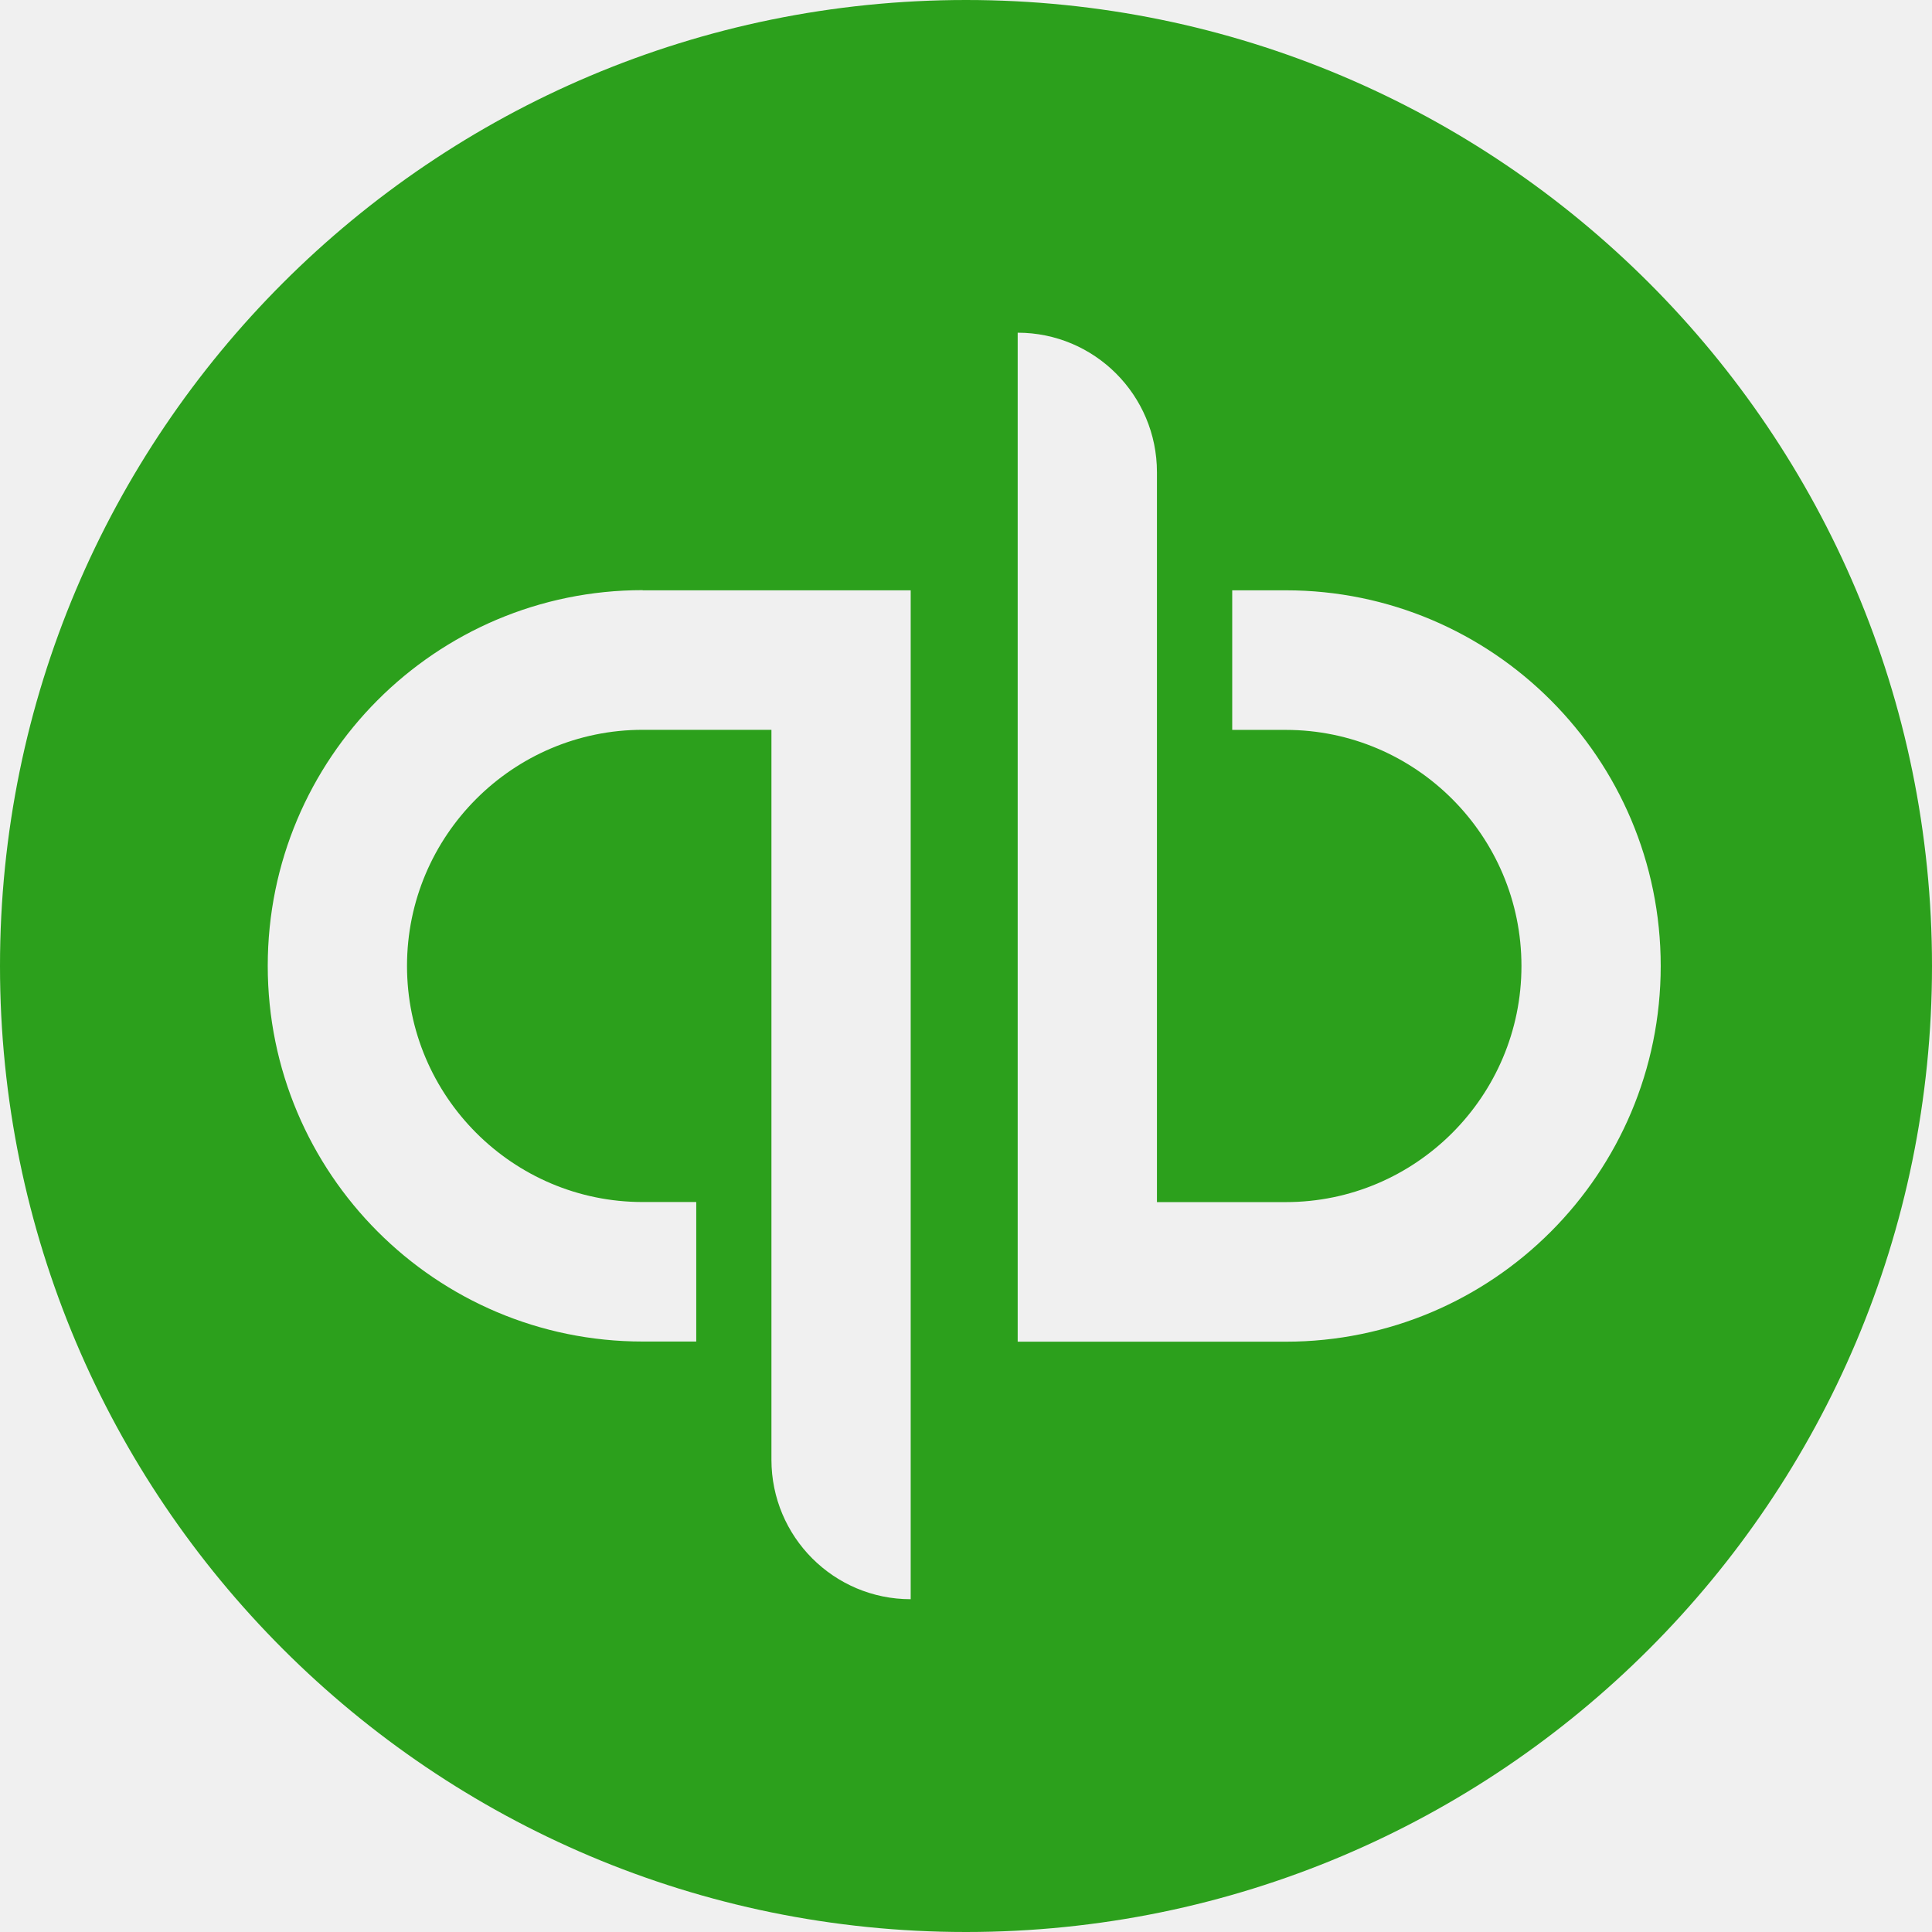
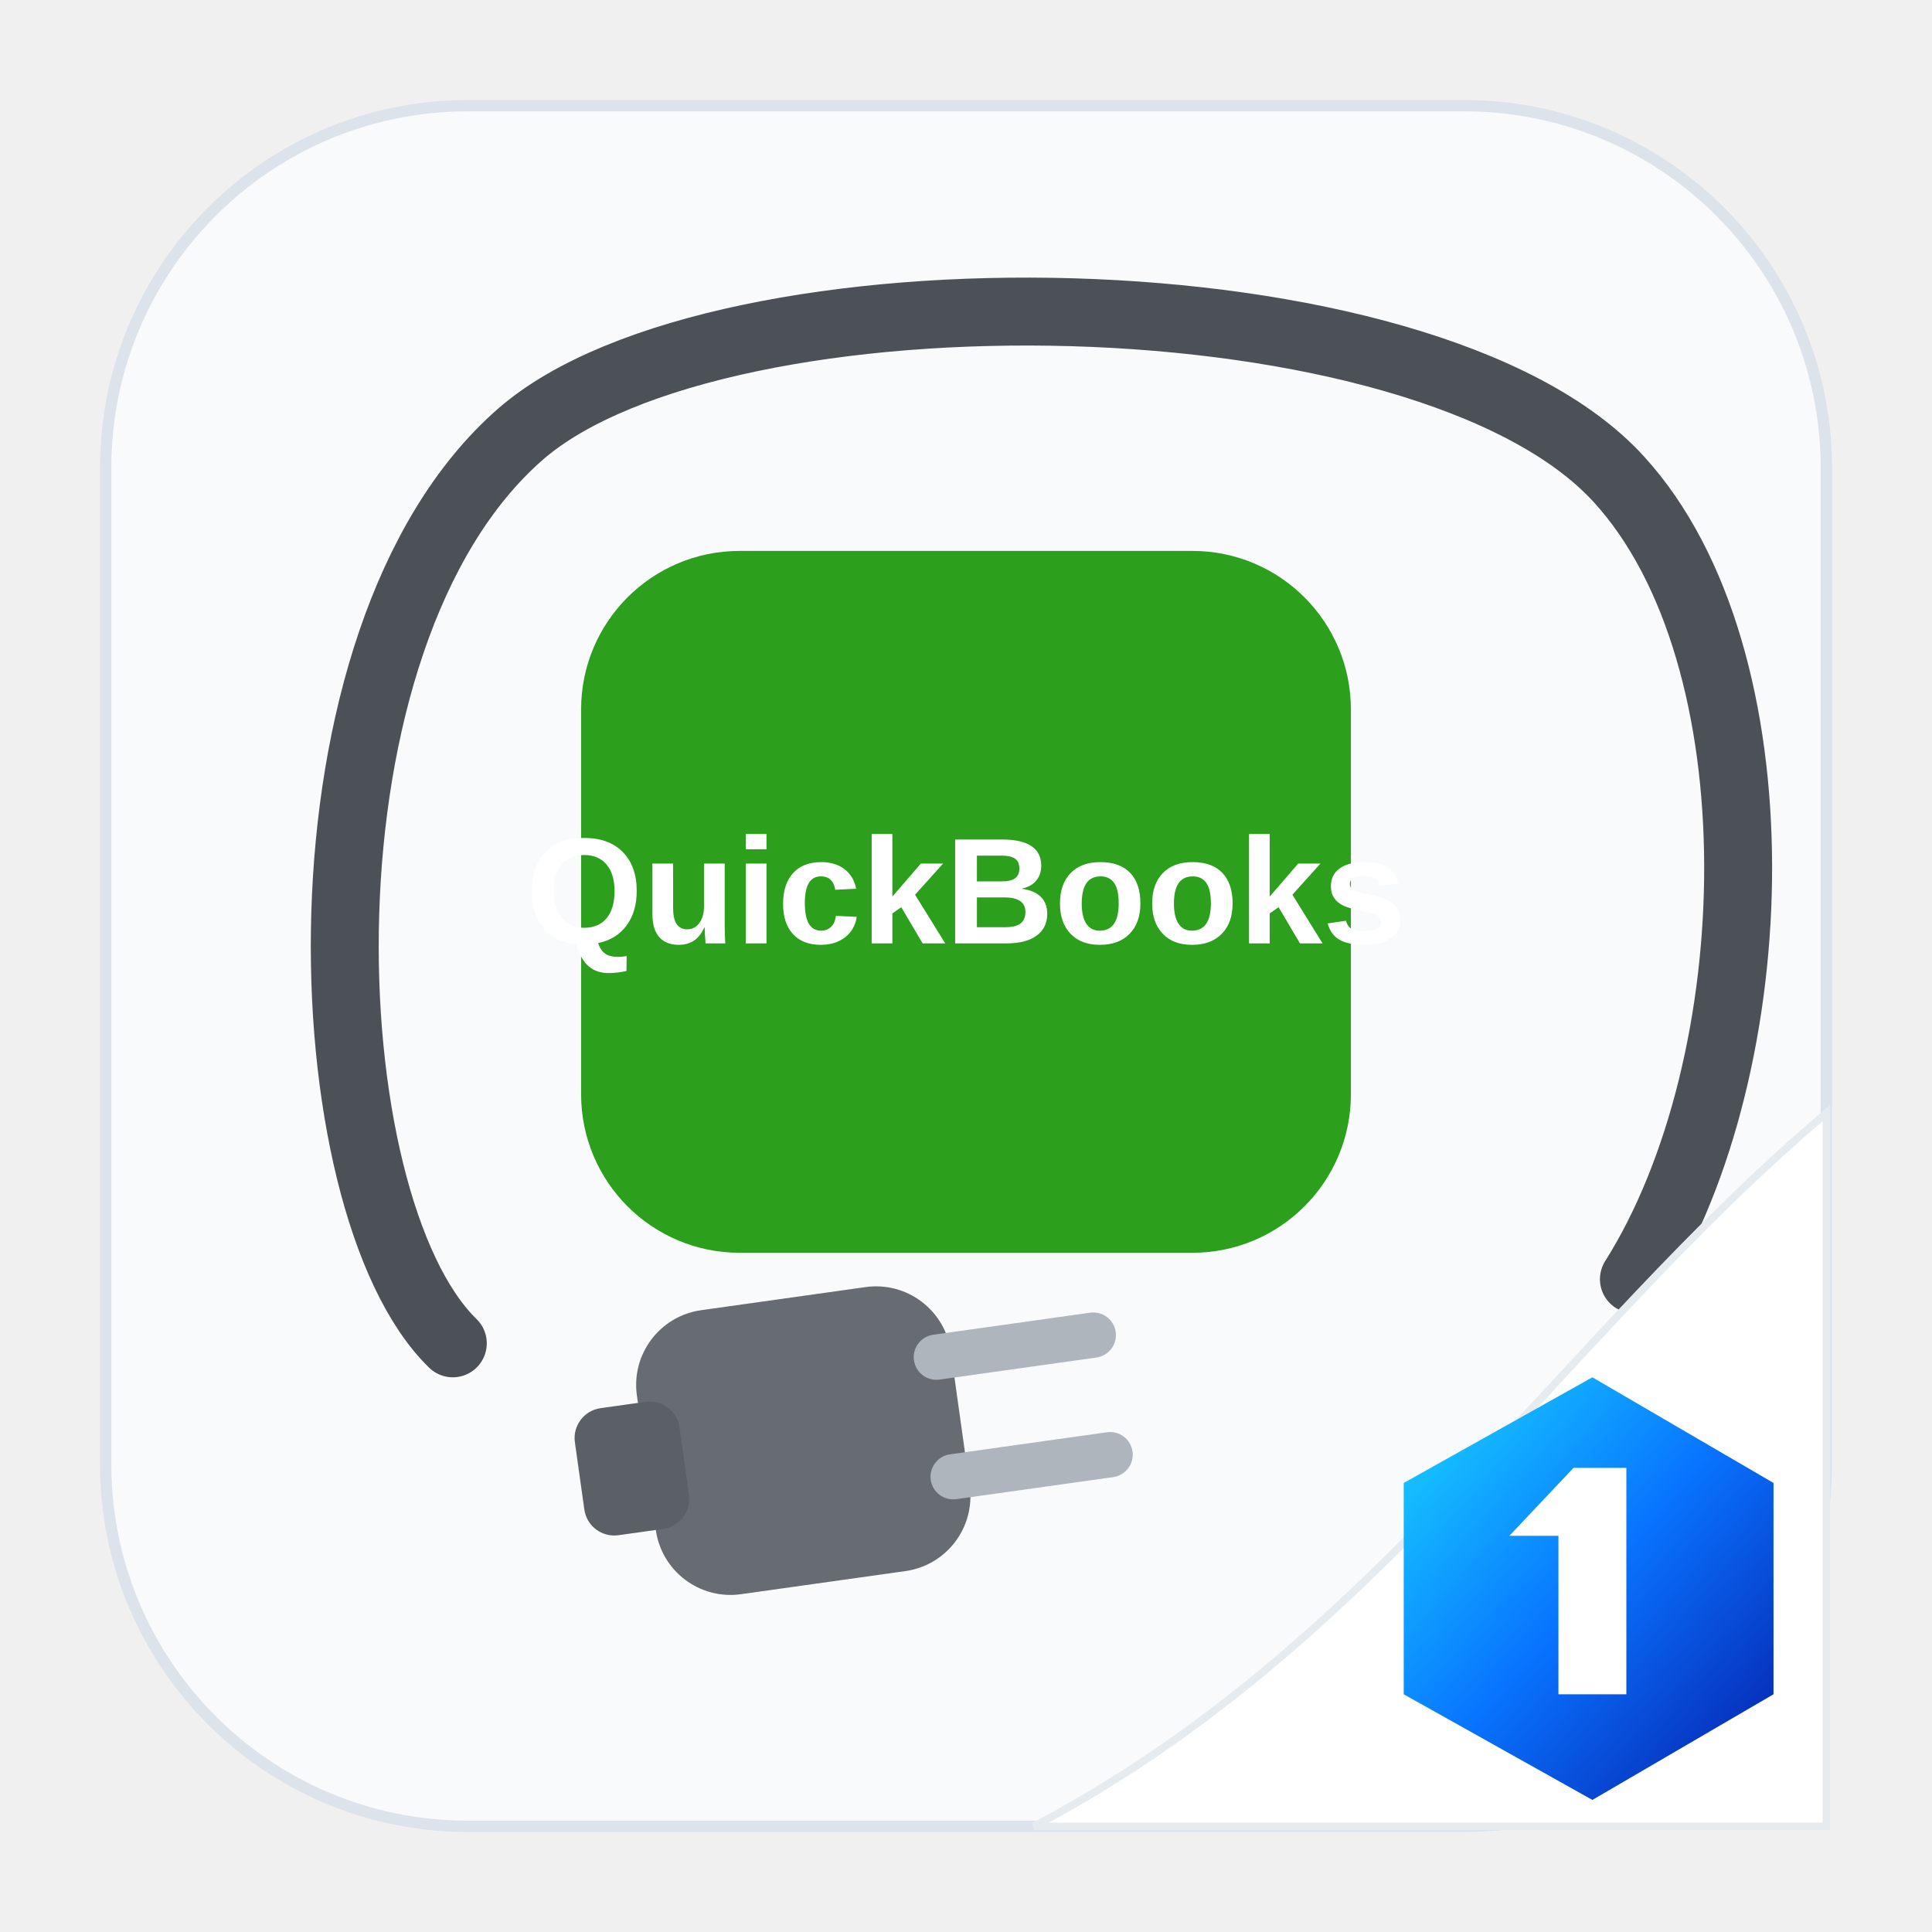
- <svg xmlns="http://www.w3.org/2000/svg" role="img" viewBox="0 0 24 24">
-   <path fill="#2CA01C" d="M12 0A12 12 0 0 0 0 12a12 12 0 0 0 12 12 12 12 0 0 0 12-12A12 12 0 0 0 12 0zm.642 4.133c.955 0 1.73.776 1.73 1.733v9.067h1.6c1.614 0 2.928-1.316 2.928-2.933 0-1.617-1.314-2.933-2.928-2.933h-.665V7.333h.665c2.572 0 4.658 2.09 4.658 4.667 0 2.577-2.086 4.667-4.658 4.667H12.642zM7.984 7.333h3.329v12.533c-.956 0-1.73-.776-1.73-1.733V9.066H7.984c-1.615 0-2.928 1.316-2.928 2.933 0 1.617 1.313 2.933 2.928 2.933h.665v1.733h-.665c-2.572 0-4.658-2.089-4.658-4.667 0-2.577 2.085-4.667 4.658-4.667Z" />
+ <svg xmlns="http://www.w3.org/2000/svg" viewBox="0 0 512 512">
+   <defs>
+     <linearGradient id="one" x1="0" y1="0" x2="1" y2="1">
+       <stop stop-color="#19d8ff" />
+       <stop offset=".5" stop-color="#0874ff" />
+       <stop offset="1" stop-color="#071ca8" />
+     </linearGradient>
+   </defs>
+   <rect x="28" y="28" width="456" height="456" rx="96" fill="#f8fafc" stroke="#dce3eb" stroke-width="3" />
+   <path d="M120 356C82 319 76 169 138 115c53-46 240-44 291 12 43 47 40 155 4 212" fill="none" stroke="#4c5157" stroke-width="18" stroke-linecap="round" />
+   <rect x="154" y="146" width="204" height="186" rx="42" fill="#2CA01C" />
+   <text x="256" y="250" text-anchor="middle" font-family="Arial,Helvetica,sans-serif" font-size="40" font-weight="800" fill="#fff">QuickBooks</text>
+   <g transform="translate(166 350) rotate(-8)">
+     <rect width="84" height="76" rx="20" fill="#666c72" />
+     <rect x="-18" y="22" width="28" height="34" rx="8" fill="#5a6066" />
+     <rect x="74" y="15" width="54" height="12" rx="6" fill="#aeb5bc" />
+     <rect x="74" y="47" width="54" height="12" rx="6" fill="#aeb5bc" />
+   </g>
+   <path d="M274 484C365 436 413 355 484 295V484Z" fill="#fff" stroke="#e6ebf0" stroke-width="2" />
+   <g transform="translate(372 365)">
+     <path d="M50 0 98 28v56L50 112 0 84V28Z" fill="url(#one)" />
+     <path d="M45 24 28 42h13v42h18V24Z" fill="#fff" />
+   </g>
</svg>
